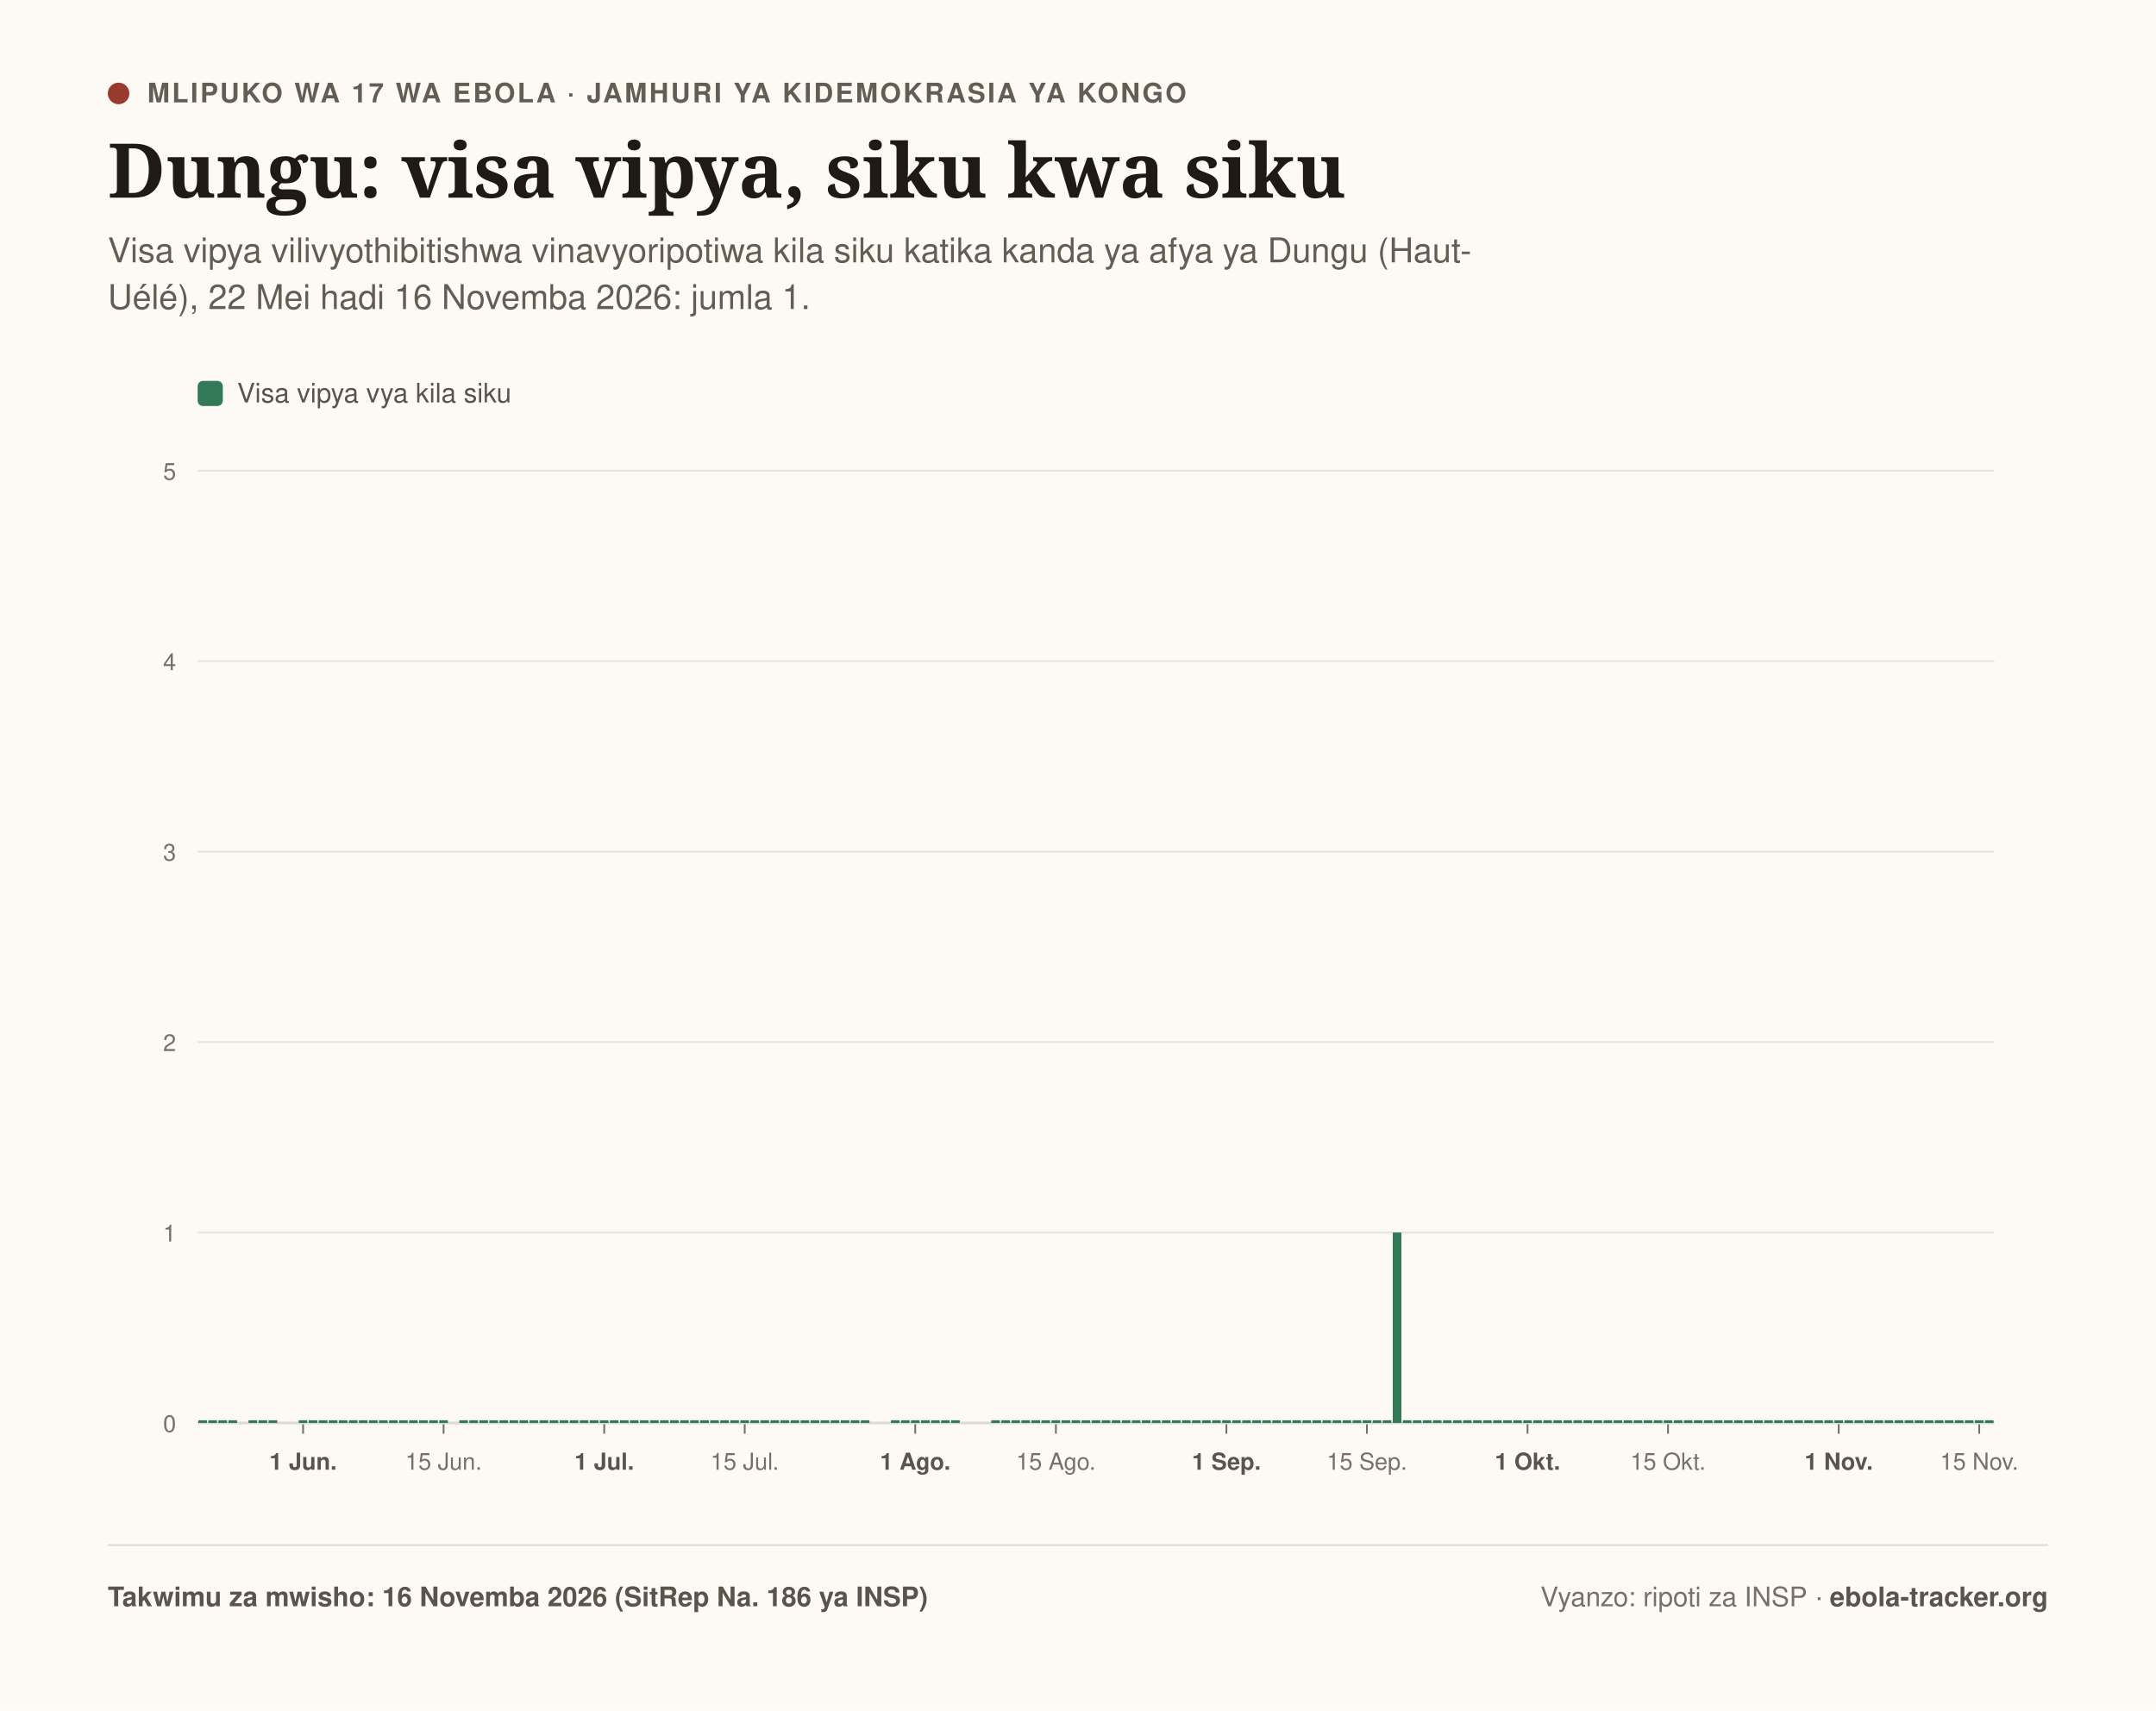
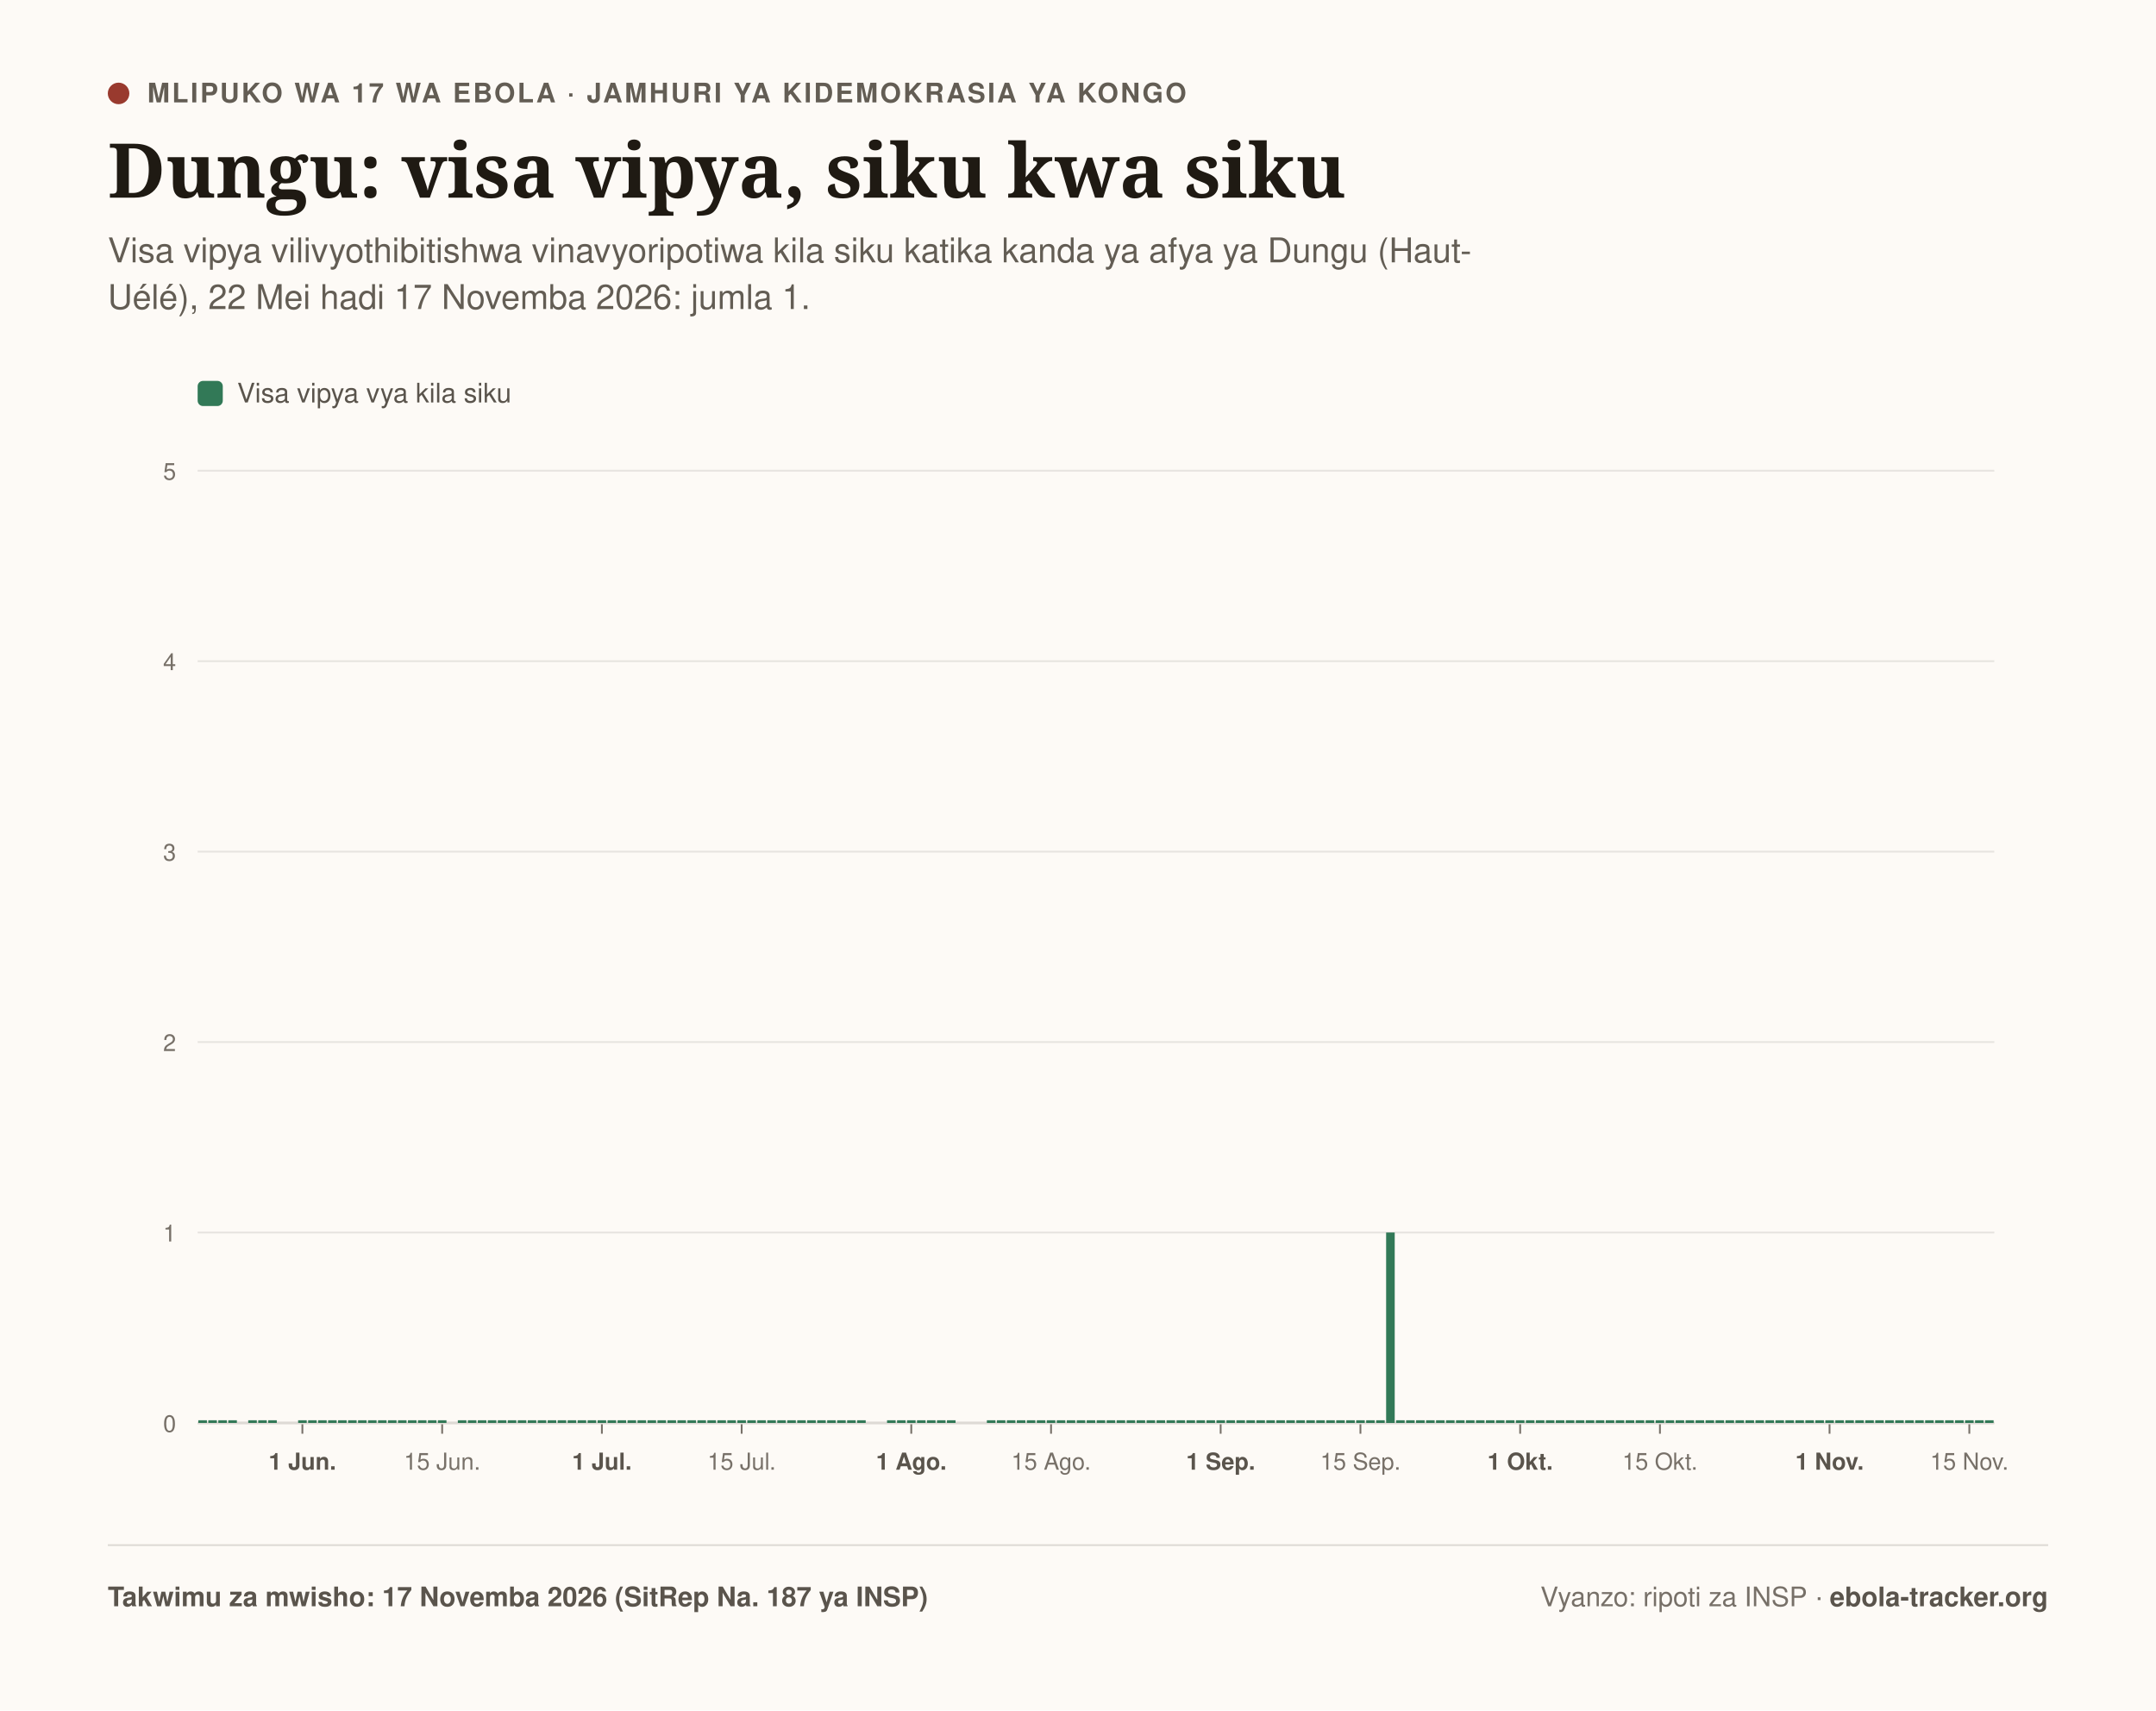
- <svg xmlns="http://www.w3.org/2000/svg" viewBox="0 0 1200 952" role="img" aria-label="Dungu: visa vipya, siku kwa siku. Visa vipya vilivyothibitishwa vinavyoripotiwa kila siku katika kanda ya afya ya Dungu (Haut-Uélé), 22 Mei hadi 16 Novemba 2026: jumla 1.">
+ <svg xmlns="http://www.w3.org/2000/svg" viewBox="0 0 1200 952" role="img" aria-label="Dungu: visa vipya, siku kwa siku. Visa vipya vilivyothibitishwa vinavyoripotiwa kila siku katika kanda ya afya ya Dungu (Haut-Uélé), 22 Mei hadi 17 Novemba 2026: jumla 1.">
  <rect width="1200" height="952" fill="#FDFAF6" />
  <circle cx="66" cy="52" r="6" fill="#993A2E" />
  <text x="82.0" y="57.0" font-family="'Public Sans',Helvetica,Arial,sans-serif" font-size="15" font-weight="700" fill="#635D54" text-anchor="start" letter-spacing=".08em">MLIPUKO WA 17 WA EBOLA · JAMHURI YA KIDEMOKRASIA YA KONGO</text>
  <text x="60.0" y="110.0" font-family="'Source Serif 4',Georgia,serif" font-size="42" font-weight="600" fill="#1F1A13" text-anchor="start">Dungu: visa vipya, siku kwa siku</text>
  <text x="60.0" y="146.0" font-family="'Public Sans',Helvetica,Arial,sans-serif" font-size="19" font-weight="400" fill="#635D54" text-anchor="start">Visa vipya vilivyothibitishwa vinavyoripotiwa kila siku katika kanda ya afya ya Dungu (Haut-</text>
-   <text x="60.0" y="172.0" font-family="'Public Sans',Helvetica,Arial,sans-serif" font-size="19" font-weight="400" fill="#635D54" text-anchor="start">Uélé), 22 Mei hadi 16 Novemba 2026: jumla 1.</text>
+   <text x="60.0" y="172.0" font-family="'Public Sans',Helvetica,Arial,sans-serif" font-size="19" font-weight="400" fill="#635D54" text-anchor="start">Uélé), 22 Mei hadi 17 Novemba 2026: jumla 1.</text>
  <rect x="110" y="212" width="14" height="14" rx="3" fill="#327957" />
  <text x="132.0" y="224.0" font-family="'Public Sans',Helvetica,Arial,sans-serif" font-size="15" font-weight="400" fill="#5A544C" text-anchor="start">Visa vipya vya kila siku</text>
  <line x1="110" x2="1110" y1="792.0" y2="792.0" stroke="#E7E4E0" />
  <text x="98.0" y="797.0" font-family="'Public Sans',Helvetica,Arial,sans-serif" font-size="13" font-weight="400" fill="#777068" text-anchor="end">0</text>
  <line x1="110" x2="1110" y1="686.0" y2="686.0" stroke="#E7E4E0" />
  <text x="98.0" y="691.0" font-family="'Public Sans',Helvetica,Arial,sans-serif" font-size="13" font-weight="400" fill="#777068" text-anchor="end">1</text>
  <line x1="110" x2="1110" y1="580.0" y2="580.0" stroke="#E7E4E0" />
  <text x="98.0" y="585.0" font-family="'Public Sans',Helvetica,Arial,sans-serif" font-size="13" font-weight="400" fill="#777068" text-anchor="end">2</text>
  <line x1="110" x2="1110" y1="474.0" y2="474.0" stroke="#E7E4E0" />
  <text x="98.0" y="479.0" font-family="'Public Sans',Helvetica,Arial,sans-serif" font-size="13" font-weight="400" fill="#777068" text-anchor="end">3</text>
  <line x1="110" x2="1110" y1="368.0" y2="368.0" stroke="#E7E4E0" />
  <text x="98.0" y="373.0" font-family="'Public Sans',Helvetica,Arial,sans-serif" font-size="13" font-weight="400" fill="#777068" text-anchor="end">4</text>
  <line x1="110" x2="1110" y1="262.0" y2="262.0" stroke="#E7E4E0" />
  <text x="98.0" y="267.0" font-family="'Public Sans',Helvetica,Arial,sans-serif" font-size="13" font-weight="400" fill="#777068" text-anchor="end">5</text>
-   <line x1="168.7" x2="168.7" y1="792" y2="798" stroke="#777068" />
-   <text x="168.7" y="818.0" font-family="'Public Sans',Helvetica,Arial,sans-serif" font-size="13" font-weight="600" fill="#5A544C" text-anchor="middle">1 Jun.</text>
-   <line x1="246.9" x2="246.9" y1="792" y2="798" stroke="#777068" />
-   <text x="246.9" y="818.0" font-family="'Public Sans',Helvetica,Arial,sans-serif" font-size="13" font-weight="400" fill="#777068" text-anchor="middle">15 Jun.</text>
-   <line x1="336.3" x2="336.3" y1="792" y2="798" stroke="#777068" />
-   <text x="336.3" y="818.0" font-family="'Public Sans',Helvetica,Arial,sans-serif" font-size="13" font-weight="600" fill="#5A544C" text-anchor="middle">1 Jul.</text>
-   <line x1="414.5" x2="414.5" y1="792" y2="798" stroke="#777068" />
-   <text x="414.5" y="818.0" font-family="'Public Sans',Helvetica,Arial,sans-serif" font-size="13" font-weight="400" fill="#777068" text-anchor="middle">15 Jul.</text>
-   <line x1="509.4" x2="509.4" y1="792" y2="798" stroke="#777068" />
-   <text x="509.4" y="818.0" font-family="'Public Sans',Helvetica,Arial,sans-serif" font-size="13" font-weight="600" fill="#5A544C" text-anchor="middle">1 Ago.</text>
-   <line x1="587.7" x2="587.7" y1="792" y2="798" stroke="#777068" />
-   <text x="587.7" y="818.0" font-family="'Public Sans',Helvetica,Arial,sans-serif" font-size="13" font-weight="400" fill="#777068" text-anchor="middle">15 Ago.</text>
-   <line x1="682.6" x2="682.6" y1="792" y2="798" stroke="#777068" />
-   <text x="682.6" y="818.0" font-family="'Public Sans',Helvetica,Arial,sans-serif" font-size="13" font-weight="600" fill="#5A544C" text-anchor="middle">1 Sep.</text>
-   <line x1="760.8" x2="760.8" y1="792" y2="798" stroke="#777068" />
-   <text x="760.8" y="818.0" font-family="'Public Sans',Helvetica,Arial,sans-serif" font-size="13" font-weight="400" fill="#777068" text-anchor="middle">15 Sep.</text>
-   <line x1="850.2" x2="850.2" y1="792" y2="798" stroke="#777068" />
-   <text x="850.2" y="818.0" font-family="'Public Sans',Helvetica,Arial,sans-serif" font-size="13" font-weight="600" fill="#5A544C" text-anchor="middle">1 Okt.</text>
-   <line x1="928.4" x2="928.4" y1="792" y2="798" stroke="#777068" />
-   <text x="928.4" y="818.0" font-family="'Public Sans',Helvetica,Arial,sans-serif" font-size="13" font-weight="400" fill="#777068" text-anchor="middle">15 Okt.</text>
-   <line x1="1023.4" x2="1023.4" y1="792" y2="798" stroke="#777068" />
-   <text x="1023.4" y="818.0" font-family="'Public Sans',Helvetica,Arial,sans-serif" font-size="13" font-weight="600" fill="#5A544C" text-anchor="middle">1 Nov.</text>
-   <line x1="1101.6" x2="1101.6" y1="792" y2="798" stroke="#777068" />
-   <text x="1101.6" y="818.0" font-family="'Public Sans',Helvetica,Arial,sans-serif" font-size="13" font-weight="400" fill="#777068" text-anchor="middle">15 Nov.</text>
+   <line x1="168.3" x2="168.3" y1="792" y2="798" stroke="#777068" />
+   <text x="168.3" y="818.0" font-family="'Public Sans',Helvetica,Arial,sans-serif" font-size="13" font-weight="600" fill="#5A544C" text-anchor="middle">1 Jun.</text>
+   <line x1="246.1" x2="246.1" y1="792" y2="798" stroke="#777068" />
+   <text x="246.1" y="818.0" font-family="'Public Sans',Helvetica,Arial,sans-serif" font-size="13" font-weight="400" fill="#777068" text-anchor="middle">15 Jun.</text>
+   <line x1="335.0" x2="335.0" y1="792" y2="798" stroke="#777068" />
+   <text x="335.0" y="818.0" font-family="'Public Sans',Helvetica,Arial,sans-serif" font-size="13" font-weight="600" fill="#5A544C" text-anchor="middle">1 Jul.</text>
+   <line x1="412.8" x2="412.8" y1="792" y2="798" stroke="#777068" />
+   <text x="412.8" y="818.0" font-family="'Public Sans',Helvetica,Arial,sans-serif" font-size="13" font-weight="400" fill="#777068" text-anchor="middle">15 Jul.</text>
+   <line x1="507.2" x2="507.2" y1="792" y2="798" stroke="#777068" />
+   <text x="507.2" y="818.0" font-family="'Public Sans',Helvetica,Arial,sans-serif" font-size="13" font-weight="600" fill="#5A544C" text-anchor="middle">1 Ago.</text>
+   <line x1="585.0" x2="585.0" y1="792" y2="798" stroke="#777068" />
+   <text x="585.0" y="818.0" font-family="'Public Sans',Helvetica,Arial,sans-serif" font-size="13" font-weight="400" fill="#777068" text-anchor="middle">15 Ago.</text>
+   <line x1="679.4" x2="679.4" y1="792" y2="798" stroke="#777068" />
+   <text x="679.4" y="818.0" font-family="'Public Sans',Helvetica,Arial,sans-serif" font-size="13" font-weight="600" fill="#5A544C" text-anchor="middle">1 Sep.</text>
+   <line x1="757.2" x2="757.2" y1="792" y2="798" stroke="#777068" />
+   <text x="757.2" y="818.0" font-family="'Public Sans',Helvetica,Arial,sans-serif" font-size="13" font-weight="400" fill="#777068" text-anchor="middle">15 Sep.</text>
+   <line x1="846.1" x2="846.1" y1="792" y2="798" stroke="#777068" />
+   <text x="846.1" y="818.0" font-family="'Public Sans',Helvetica,Arial,sans-serif" font-size="13" font-weight="600" fill="#5A544C" text-anchor="middle">1 Okt.</text>
+   <line x1="923.9" x2="923.9" y1="792" y2="798" stroke="#777068" />
+   <text x="923.9" y="818.0" font-family="'Public Sans',Helvetica,Arial,sans-serif" font-size="13" font-weight="400" fill="#777068" text-anchor="middle">15 Okt.</text>
+   <line x1="1018.3" x2="1018.3" y1="792" y2="798" stroke="#777068" />
+   <text x="1018.3" y="818.0" font-family="'Public Sans',Helvetica,Arial,sans-serif" font-size="13" font-weight="600" fill="#5A544C" text-anchor="middle">1 Nov.</text>
+   <line x1="1096.1" x2="1096.1" y1="792" y2="798" stroke="#777068" />
+   <text x="1096.1" y="818.0" font-family="'Public Sans',Helvetica,Arial,sans-serif" font-size="13" font-weight="400" fill="#777068" text-anchor="middle">15 Nov.</text>
  <line x1="110" x2="1110" y1="792" y2="792" stroke="#DEDAD5" stroke-width="1.5" />
-   <rect x="110.39" y="790.50" width="4.80" height="1.50" fill="#327957" />
-   <rect x="115.98" y="790.50" width="4.80" height="1.50" fill="#327957" />
-   <rect x="121.56" y="790.50" width="4.80" height="1.50" fill="#327957" />
-   <rect x="127.15" y="790.50" width="4.80" height="1.50" fill="#327957" />
-   <rect x="138.32" y="790.50" width="4.80" height="1.50" fill="#327957" />
-   <rect x="143.91" y="790.50" width="4.80" height="1.50" fill="#327957" />
-   <rect x="149.50" y="790.50" width="4.80" height="1.50" fill="#327957" />
-   <rect x="166.26" y="790.50" width="4.80" height="1.50" fill="#327957" />
-   <rect x="171.84" y="790.50" width="4.80" height="1.50" fill="#327957" />
-   <rect x="177.43" y="790.50" width="4.80" height="1.50" fill="#327957" />
-   <rect x="183.02" y="790.50" width="4.80" height="1.50" fill="#327957" />
-   <rect x="188.60" y="790.50" width="4.80" height="1.50" fill="#327957" />
-   <rect x="194.19" y="790.50" width="4.80" height="1.50" fill="#327957" />
-   <rect x="199.78" y="790.50" width="4.80" height="1.50" fill="#327957" />
-   <rect x="205.36" y="790.50" width="4.80" height="1.50" fill="#327957" />
-   <rect x="210.95" y="790.50" width="4.80" height="1.50" fill="#327957" />
-   <rect x="216.54" y="790.50" width="4.80" height="1.50" fill="#327957" />
-   <rect x="222.12" y="790.50" width="4.80" height="1.50" fill="#327957" />
-   <rect x="227.71" y="790.50" width="4.80" height="1.50" fill="#327957" />
-   <rect x="233.30" y="790.50" width="4.80" height="1.50" fill="#327957" />
-   <rect x="238.88" y="790.50" width="4.80" height="1.50" fill="#327957" />
-   <rect x="244.47" y="790.50" width="4.80" height="1.50" fill="#327957" />
-   <rect x="255.64" y="790.50" width="4.80" height="1.50" fill="#327957" />
-   <rect x="261.23" y="790.50" width="4.80" height="1.50" fill="#327957" />
-   <rect x="266.82" y="790.50" width="4.80" height="1.50" fill="#327957" />
-   <rect x="272.40" y="790.50" width="4.80" height="1.50" fill="#327957" />
-   <rect x="277.99" y="790.50" width="4.80" height="1.50" fill="#327957" />
-   <rect x="283.58" y="790.50" width="4.80" height="1.50" fill="#327957" />
-   <rect x="289.16" y="790.50" width="4.80" height="1.50" fill="#327957" />
-   <rect x="294.75" y="790.50" width="4.80" height="1.50" fill="#327957" />
-   <rect x="300.34" y="790.50" width="4.80" height="1.50" fill="#327957" />
-   <rect x="305.92" y="790.50" width="4.80" height="1.50" fill="#327957" />
-   <rect x="311.51" y="790.50" width="4.80" height="1.50" fill="#327957" />
-   <rect x="317.09" y="790.50" width="4.80" height="1.50" fill="#327957" />
-   <rect x="322.68" y="790.50" width="4.80" height="1.50" fill="#327957" />
-   <rect x="328.27" y="790.50" width="4.80" height="1.50" fill="#327957" />
-   <rect x="333.85" y="790.50" width="4.80" height="1.50" fill="#327957" />
-   <rect x="339.44" y="790.50" width="4.80" height="1.50" fill="#327957" />
-   <rect x="345.03" y="790.50" width="4.80" height="1.50" fill="#327957" />
-   <rect x="350.61" y="790.50" width="4.80" height="1.50" fill="#327957" />
-   <rect x="356.20" y="790.50" width="4.80" height="1.50" fill="#327957" />
-   <rect x="361.79" y="790.50" width="4.80" height="1.50" fill="#327957" />
-   <rect x="367.37" y="790.50" width="4.80" height="1.50" fill="#327957" />
-   <rect x="372.96" y="790.50" width="4.80" height="1.50" fill="#327957" />
-   <rect x="378.55" y="790.50" width="4.80" height="1.50" fill="#327957" />
-   <rect x="384.13" y="790.50" width="4.80" height="1.50" fill="#327957" />
-   <rect x="389.72" y="790.50" width="4.80" height="1.50" fill="#327957" />
-   <rect x="395.31" y="790.50" width="4.80" height="1.50" fill="#327957" />
-   <rect x="400.89" y="790.50" width="4.80" height="1.50" fill="#327957" />
-   <rect x="406.48" y="790.50" width="4.80" height="1.50" fill="#327957" />
-   <rect x="412.07" y="790.50" width="4.80" height="1.50" fill="#327957" />
-   <rect x="417.65" y="790.50" width="4.80" height="1.50" fill="#327957" />
-   <rect x="423.24" y="790.50" width="4.80" height="1.50" fill="#327957" />
-   <rect x="428.83" y="790.50" width="4.80" height="1.50" fill="#327957" />
-   <rect x="434.41" y="790.50" width="4.80" height="1.50" fill="#327957" />
-   <rect x="440.00" y="790.50" width="4.80" height="1.50" fill="#327957" />
-   <rect x="445.59" y="790.50" width="4.80" height="1.50" fill="#327957" />
-   <rect x="451.17" y="790.50" width="4.80" height="1.50" fill="#327957" />
-   <rect x="456.76" y="790.50" width="4.80" height="1.50" fill="#327957" />
-   <rect x="462.35" y="790.50" width="4.80" height="1.50" fill="#327957" />
-   <rect x="467.93" y="790.50" width="4.80" height="1.50" fill="#327957" />
-   <rect x="473.52" y="790.50" width="4.80" height="1.50" fill="#327957" />
-   <rect x="479.11" y="790.50" width="4.80" height="1.50" fill="#327957" />
-   <rect x="495.87" y="790.50" width="4.80" height="1.50" fill="#327957" />
-   <rect x="501.45" y="790.50" width="4.80" height="1.50" fill="#327957" />
-   <rect x="507.04" y="790.50" width="4.80" height="1.50" fill="#327957" />
-   <rect x="512.63" y="790.50" width="4.80" height="1.50" fill="#327957" />
-   <rect x="518.21" y="790.50" width="4.80" height="1.50" fill="#327957" />
-   <rect x="523.80" y="790.50" width="4.80" height="1.50" fill="#327957" />
-   <rect x="529.39" y="790.50" width="4.80" height="1.50" fill="#327957" />
-   <rect x="551.73" y="790.50" width="4.80" height="1.50" fill="#327957" />
-   <rect x="557.32" y="790.50" width="4.80" height="1.50" fill="#327957" />
-   <rect x="562.91" y="790.50" width="4.80" height="1.50" fill="#327957" />
-   <rect x="568.49" y="790.50" width="4.80" height="1.50" fill="#327957" />
-   <rect x="574.08" y="790.50" width="4.80" height="1.50" fill="#327957" />
-   <rect x="579.66" y="790.50" width="4.80" height="1.50" fill="#327957" />
-   <rect x="585.25" y="790.50" width="4.80" height="1.50" fill="#327957" />
-   <rect x="590.84" y="790.50" width="4.80" height="1.50" fill="#327957" />
-   <rect x="596.42" y="790.50" width="4.80" height="1.50" fill="#327957" />
-   <rect x="602.01" y="790.50" width="4.80" height="1.50" fill="#327957" />
-   <rect x="607.60" y="790.50" width="4.80" height="1.50" fill="#327957" />
-   <rect x="613.18" y="790.50" width="4.80" height="1.50" fill="#327957" />
-   <rect x="618.77" y="790.50" width="4.80" height="1.50" fill="#327957" />
-   <rect x="624.36" y="790.50" width="4.80" height="1.50" fill="#327957" />
-   <rect x="629.94" y="790.50" width="4.80" height="1.50" fill="#327957" />
-   <rect x="635.53" y="790.50" width="4.80" height="1.50" fill="#327957" />
-   <rect x="641.12" y="790.50" width="4.80" height="1.50" fill="#327957" />
-   <rect x="646.70" y="790.50" width="4.80" height="1.50" fill="#327957" />
-   <rect x="652.29" y="790.50" width="4.80" height="1.50" fill="#327957" />
-   <rect x="657.88" y="790.50" width="4.80" height="1.50" fill="#327957" />
-   <rect x="663.46" y="790.50" width="4.80" height="1.50" fill="#327957" />
-   <rect x="669.05" y="790.50" width="4.80" height="1.50" fill="#327957" />
-   <rect x="674.64" y="790.50" width="4.80" height="1.50" fill="#327957" />
-   <rect x="680.22" y="790.50" width="4.80" height="1.50" fill="#327957" />
-   <rect x="685.81" y="790.50" width="4.80" height="1.50" fill="#327957" />
-   <rect x="691.40" y="790.50" width="4.80" height="1.50" fill="#327957" />
-   <rect x="696.98" y="790.50" width="4.80" height="1.50" fill="#327957" />
-   <rect x="702.57" y="790.50" width="4.80" height="1.50" fill="#327957" />
-   <rect x="708.16" y="790.50" width="4.80" height="1.50" fill="#327957" />
-   <rect x="713.74" y="790.50" width="4.80" height="1.50" fill="#327957" />
-   <rect x="719.33" y="790.50" width="4.80" height="1.50" fill="#327957" />
-   <rect x="724.92" y="790.50" width="4.80" height="1.50" fill="#327957" />
-   <rect x="730.50" y="790.50" width="4.80" height="1.50" fill="#327957" />
-   <rect x="736.09" y="790.50" width="4.80" height="1.50" fill="#327957" />
-   <rect x="741.68" y="790.50" width="4.80" height="1.50" fill="#327957" />
-   <rect x="747.26" y="790.50" width="4.80" height="1.50" fill="#327957" />
-   <rect x="752.85" y="790.50" width="4.80" height="1.50" fill="#327957" />
-   <rect x="758.44" y="790.50" width="4.80" height="1.50" fill="#327957" />
-   <rect x="764.02" y="790.50" width="4.80" height="1.50" fill="#327957" />
-   <rect x="769.61" y="790.50" width="4.80" height="1.50" fill="#327957" />
-   <rect x="775.20" y="686.00" width="4.80" height="106.00" fill="#327957" />
-   <rect x="780.78" y="790.50" width="4.80" height="1.50" fill="#327957" />
-   <rect x="786.37" y="790.50" width="4.80" height="1.50" fill="#327957" />
-   <rect x="791.96" y="790.50" width="4.80" height="1.50" fill="#327957" />
-   <rect x="797.54" y="790.50" width="4.80" height="1.50" fill="#327957" />
-   <rect x="803.13" y="790.50" width="4.80" height="1.50" fill="#327957" />
-   <rect x="808.72" y="790.50" width="4.80" height="1.50" fill="#327957" />
-   <rect x="814.30" y="790.50" width="4.80" height="1.50" fill="#327957" />
-   <rect x="819.89" y="790.50" width="4.80" height="1.50" fill="#327957" />
-   <rect x="825.47" y="790.50" width="4.80" height="1.50" fill="#327957" />
-   <rect x="831.06" y="790.50" width="4.80" height="1.50" fill="#327957" />
-   <rect x="836.65" y="790.50" width="4.80" height="1.50" fill="#327957" />
-   <rect x="842.23" y="790.50" width="4.80" height="1.50" fill="#327957" />
-   <rect x="847.82" y="790.50" width="4.80" height="1.50" fill="#327957" />
-   <rect x="853.41" y="790.50" width="4.80" height="1.50" fill="#327957" />
-   <rect x="858.99" y="790.50" width="4.80" height="1.50" fill="#327957" />
-   <rect x="864.58" y="790.50" width="4.80" height="1.50" fill="#327957" />
-   <rect x="870.17" y="790.50" width="4.80" height="1.50" fill="#327957" />
-   <rect x="875.75" y="790.50" width="4.80" height="1.50" fill="#327957" />
-   <rect x="881.34" y="790.50" width="4.80" height="1.50" fill="#327957" />
-   <rect x="886.93" y="790.50" width="4.80" height="1.50" fill="#327957" />
-   <rect x="892.51" y="790.50" width="4.80" height="1.50" fill="#327957" />
-   <rect x="898.10" y="790.50" width="4.80" height="1.50" fill="#327957" />
-   <rect x="903.69" y="790.50" width="4.80" height="1.50" fill="#327957" />
-   <rect x="909.27" y="790.50" width="4.80" height="1.50" fill="#327957" />
-   <rect x="914.86" y="790.50" width="4.80" height="1.50" fill="#327957" />
-   <rect x="920.45" y="790.50" width="4.80" height="1.50" fill="#327957" />
-   <rect x="926.03" y="790.50" width="4.80" height="1.50" fill="#327957" />
-   <rect x="931.62" y="790.50" width="4.80" height="1.50" fill="#327957" />
-   <rect x="937.21" y="790.50" width="4.80" height="1.50" fill="#327957" />
-   <rect x="942.79" y="790.50" width="4.80" height="1.50" fill="#327957" />
-   <rect x="948.38" y="790.50" width="4.80" height="1.50" fill="#327957" />
-   <rect x="953.97" y="790.50" width="4.80" height="1.50" fill="#327957" />
-   <rect x="959.55" y="790.50" width="4.80" height="1.50" fill="#327957" />
-   <rect x="965.14" y="790.50" width="4.80" height="1.50" fill="#327957" />
-   <rect x="970.73" y="790.50" width="4.80" height="1.50" fill="#327957" />
-   <rect x="976.31" y="790.50" width="4.80" height="1.50" fill="#327957" />
-   <rect x="981.90" y="790.50" width="4.80" height="1.50" fill="#327957" />
-   <rect x="987.49" y="790.50" width="4.80" height="1.50" fill="#327957" />
-   <rect x="993.07" y="790.50" width="4.80" height="1.50" fill="#327957" />
-   <rect x="998.66" y="790.50" width="4.80" height="1.50" fill="#327957" />
-   <rect x="1004.25" y="790.50" width="4.80" height="1.50" fill="#327957" />
-   <rect x="1009.83" y="790.50" width="4.80" height="1.50" fill="#327957" />
-   <rect x="1015.42" y="790.50" width="4.80" height="1.50" fill="#327957" />
-   <rect x="1021.01" y="790.50" width="4.80" height="1.50" fill="#327957" />
-   <rect x="1026.59" y="790.50" width="4.80" height="1.50" fill="#327957" />
-   <rect x="1032.18" y="790.50" width="4.80" height="1.50" fill="#327957" />
-   <rect x="1037.77" y="790.50" width="4.80" height="1.50" fill="#327957" />
-   <rect x="1043.35" y="790.50" width="4.80" height="1.50" fill="#327957" />
-   <rect x="1048.94" y="790.50" width="4.80" height="1.50" fill="#327957" />
-   <rect x="1054.53" y="790.50" width="4.80" height="1.50" fill="#327957" />
-   <rect x="1060.11" y="790.50" width="4.80" height="1.50" fill="#327957" />
-   <rect x="1065.70" y="790.50" width="4.80" height="1.50" fill="#327957" />
-   <rect x="1071.28" y="790.50" width="4.80" height="1.50" fill="#327957" />
-   <rect x="1076.87" y="790.50" width="4.80" height="1.50" fill="#327957" />
-   <rect x="1082.46" y="790.50" width="4.80" height="1.50" fill="#327957" />
-   <rect x="1088.04" y="790.50" width="4.80" height="1.50" fill="#327957" />
-   <rect x="1093.63" y="790.50" width="4.80" height="1.50" fill="#327957" />
-   <rect x="1099.22" y="790.50" width="4.80" height="1.50" fill="#327957" />
-   <rect x="1104.80" y="790.50" width="4.80" height="1.50" fill="#327957" />
+   <rect x="110.39" y="790.50" width="4.78" height="1.50" fill="#327957" />
+   <rect x="115.94" y="790.50" width="4.78" height="1.50" fill="#327957" />
+   <rect x="121.50" y="790.50" width="4.78" height="1.50" fill="#327957" />
+   <rect x="127.06" y="790.50" width="4.78" height="1.50" fill="#327957" />
+   <rect x="138.17" y="790.50" width="4.78" height="1.50" fill="#327957" />
+   <rect x="143.72" y="790.50" width="4.78" height="1.50" fill="#327957" />
+   <rect x="149.28" y="790.50" width="4.78" height="1.50" fill="#327957" />
+   <rect x="165.94" y="790.50" width="4.78" height="1.50" fill="#327957" />
+   <rect x="171.50" y="790.50" width="4.78" height="1.50" fill="#327957" />
+   <rect x="177.06" y="790.50" width="4.78" height="1.50" fill="#327957" />
+   <rect x="182.61" y="790.50" width="4.78" height="1.50" fill="#327957" />
+   <rect x="188.17" y="790.50" width="4.78" height="1.50" fill="#327957" />
+   <rect x="193.72" y="790.50" width="4.78" height="1.50" fill="#327957" />
+   <rect x="199.28" y="790.50" width="4.78" height="1.50" fill="#327957" />
+   <rect x="204.83" y="790.50" width="4.78" height="1.50" fill="#327957" />
+   <rect x="210.39" y="790.50" width="4.78" height="1.50" fill="#327957" />
+   <rect x="215.94" y="790.50" width="4.78" height="1.50" fill="#327957" />
+   <rect x="221.50" y="790.50" width="4.78" height="1.50" fill="#327957" />
+   <rect x="227.06" y="790.50" width="4.78" height="1.50" fill="#327957" />
+   <rect x="232.61" y="790.50" width="4.78" height="1.50" fill="#327957" />
+   <rect x="238.17" y="790.50" width="4.78" height="1.50" fill="#327957" />
+   <rect x="243.72" y="790.50" width="4.78" height="1.50" fill="#327957" />
+   <rect x="254.83" y="790.50" width="4.78" height="1.50" fill="#327957" />
+   <rect x="260.39" y="790.50" width="4.78" height="1.50" fill="#327957" />
+   <rect x="265.94" y="790.50" width="4.78" height="1.50" fill="#327957" />
+   <rect x="271.50" y="790.50" width="4.78" height="1.50" fill="#327957" />
+   <rect x="277.06" y="790.50" width="4.78" height="1.50" fill="#327957" />
+   <rect x="282.61" y="790.50" width="4.78" height="1.50" fill="#327957" />
+   <rect x="288.17" y="790.50" width="4.78" height="1.50" fill="#327957" />
+   <rect x="293.72" y="790.50" width="4.78" height="1.50" fill="#327957" />
+   <rect x="299.28" y="790.50" width="4.78" height="1.50" fill="#327957" />
+   <rect x="304.83" y="790.50" width="4.78" height="1.50" fill="#327957" />
+   <rect x="310.39" y="790.50" width="4.78" height="1.50" fill="#327957" />
+   <rect x="315.94" y="790.50" width="4.78" height="1.50" fill="#327957" />
+   <rect x="321.50" y="790.50" width="4.78" height="1.50" fill="#327957" />
+   <rect x="327.06" y="790.50" width="4.78" height="1.50" fill="#327957" />
+   <rect x="332.61" y="790.50" width="4.78" height="1.50" fill="#327957" />
+   <rect x="338.17" y="790.50" width="4.78" height="1.50" fill="#327957" />
+   <rect x="343.72" y="790.50" width="4.78" height="1.50" fill="#327957" />
+   <rect x="349.28" y="790.50" width="4.78" height="1.50" fill="#327957" />
+   <rect x="354.83" y="790.50" width="4.78" height="1.50" fill="#327957" />
+   <rect x="360.39" y="790.50" width="4.78" height="1.50" fill="#327957" />
+   <rect x="365.94" y="790.50" width="4.78" height="1.50" fill="#327957" />
+   <rect x="371.50" y="790.50" width="4.78" height="1.50" fill="#327957" />
+   <rect x="377.06" y="790.50" width="4.78" height="1.50" fill="#327957" />
+   <rect x="382.61" y="790.50" width="4.78" height="1.50" fill="#327957" />
+   <rect x="388.17" y="790.50" width="4.78" height="1.50" fill="#327957" />
+   <rect x="393.72" y="790.50" width="4.78" height="1.50" fill="#327957" />
+   <rect x="399.28" y="790.50" width="4.78" height="1.50" fill="#327957" />
+   <rect x="404.83" y="790.50" width="4.78" height="1.50" fill="#327957" />
+   <rect x="410.39" y="790.50" width="4.78" height="1.50" fill="#327957" />
+   <rect x="415.94" y="790.50" width="4.78" height="1.50" fill="#327957" />
+   <rect x="421.50" y="790.50" width="4.78" height="1.50" fill="#327957" />
+   <rect x="427.06" y="790.50" width="4.78" height="1.50" fill="#327957" />
+   <rect x="432.61" y="790.50" width="4.78" height="1.50" fill="#327957" />
+   <rect x="438.17" y="790.50" width="4.78" height="1.50" fill="#327957" />
+   <rect x="443.72" y="790.50" width="4.78" height="1.50" fill="#327957" />
+   <rect x="449.28" y="790.50" width="4.78" height="1.50" fill="#327957" />
+   <rect x="454.83" y="790.50" width="4.78" height="1.50" fill="#327957" />
+   <rect x="460.39" y="790.50" width="4.78" height="1.50" fill="#327957" />
+   <rect x="465.94" y="790.50" width="4.78" height="1.50" fill="#327957" />
+   <rect x="471.50" y="790.50" width="4.78" height="1.50" fill="#327957" />
+   <rect x="477.06" y="790.50" width="4.78" height="1.50" fill="#327957" />
+   <rect x="493.72" y="790.50" width="4.78" height="1.50" fill="#327957" />
+   <rect x="499.28" y="790.50" width="4.78" height="1.50" fill="#327957" />
+   <rect x="504.83" y="790.50" width="4.78" height="1.50" fill="#327957" />
+   <rect x="510.39" y="790.50" width="4.78" height="1.50" fill="#327957" />
+   <rect x="515.94" y="790.50" width="4.78" height="1.50" fill="#327957" />
+   <rect x="521.50" y="790.50" width="4.78" height="1.50" fill="#327957" />
+   <rect x="527.06" y="790.50" width="4.78" height="1.50" fill="#327957" />
+   <rect x="549.28" y="790.50" width="4.78" height="1.50" fill="#327957" />
+   <rect x="554.83" y="790.50" width="4.78" height="1.50" fill="#327957" />
+   <rect x="560.39" y="790.50" width="4.78" height="1.50" fill="#327957" />
+   <rect x="565.94" y="790.50" width="4.78" height="1.50" fill="#327957" />
+   <rect x="571.50" y="790.50" width="4.78" height="1.50" fill="#327957" />
+   <rect x="577.06" y="790.50" width="4.78" height="1.50" fill="#327957" />
+   <rect x="582.61" y="790.50" width="4.78" height="1.50" fill="#327957" />
+   <rect x="588.17" y="790.50" width="4.78" height="1.50" fill="#327957" />
+   <rect x="593.72" y="790.50" width="4.78" height="1.50" fill="#327957" />
+   <rect x="599.28" y="790.50" width="4.78" height="1.50" fill="#327957" />
+   <rect x="604.83" y="790.50" width="4.78" height="1.50" fill="#327957" />
+   <rect x="610.39" y="790.50" width="4.78" height="1.50" fill="#327957" />
+   <rect x="615.94" y="790.50" width="4.78" height="1.50" fill="#327957" />
+   <rect x="621.50" y="790.50" width="4.78" height="1.50" fill="#327957" />
+   <rect x="627.06" y="790.50" width="4.78" height="1.50" fill="#327957" />
+   <rect x="632.61" y="790.50" width="4.78" height="1.50" fill="#327957" />
+   <rect x="638.17" y="790.50" width="4.78" height="1.50" fill="#327957" />
+   <rect x="643.72" y="790.50" width="4.78" height="1.50" fill="#327957" />
+   <rect x="649.28" y="790.50" width="4.78" height="1.50" fill="#327957" />
+   <rect x="654.83" y="790.50" width="4.78" height="1.50" fill="#327957" />
+   <rect x="660.39" y="790.50" width="4.78" height="1.50" fill="#327957" />
+   <rect x="665.94" y="790.50" width="4.78" height="1.50" fill="#327957" />
+   <rect x="671.50" y="790.50" width="4.78" height="1.50" fill="#327957" />
+   <rect x="677.06" y="790.50" width="4.78" height="1.50" fill="#327957" />
+   <rect x="682.61" y="790.50" width="4.78" height="1.50" fill="#327957" />
+   <rect x="688.17" y="790.50" width="4.78" height="1.50" fill="#327957" />
+   <rect x="693.72" y="790.50" width="4.78" height="1.50" fill="#327957" />
+   <rect x="699.28" y="790.50" width="4.78" height="1.50" fill="#327957" />
+   <rect x="704.83" y="790.50" width="4.78" height="1.50" fill="#327957" />
+   <rect x="710.39" y="790.50" width="4.78" height="1.50" fill="#327957" />
+   <rect x="715.94" y="790.50" width="4.78" height="1.50" fill="#327957" />
+   <rect x="721.50" y="790.50" width="4.78" height="1.50" fill="#327957" />
+   <rect x="727.06" y="790.50" width="4.78" height="1.50" fill="#327957" />
+   <rect x="732.61" y="790.50" width="4.78" height="1.50" fill="#327957" />
+   <rect x="738.17" y="790.50" width="4.78" height="1.50" fill="#327957" />
+   <rect x="743.72" y="790.50" width="4.78" height="1.50" fill="#327957" />
+   <rect x="749.28" y="790.50" width="4.78" height="1.50" fill="#327957" />
+   <rect x="754.83" y="790.50" width="4.78" height="1.50" fill="#327957" />
+   <rect x="760.39" y="790.50" width="4.78" height="1.50" fill="#327957" />
+   <rect x="765.94" y="790.50" width="4.78" height="1.50" fill="#327957" />
+   <rect x="771.50" y="686.00" width="4.78" height="106.00" fill="#327957" />
+   <rect x="777.06" y="790.50" width="4.78" height="1.50" fill="#327957" />
+   <rect x="782.61" y="790.50" width="4.78" height="1.50" fill="#327957" />
+   <rect x="788.17" y="790.50" width="4.78" height="1.50" fill="#327957" />
+   <rect x="793.72" y="790.50" width="4.78" height="1.50" fill="#327957" />
+   <rect x="799.28" y="790.50" width="4.78" height="1.50" fill="#327957" />
+   <rect x="804.83" y="790.50" width="4.78" height="1.50" fill="#327957" />
+   <rect x="810.39" y="790.50" width="4.78" height="1.50" fill="#327957" />
+   <rect x="815.94" y="790.50" width="4.78" height="1.50" fill="#327957" />
+   <rect x="821.50" y="790.50" width="4.78" height="1.50" fill="#327957" />
+   <rect x="827.06" y="790.50" width="4.78" height="1.50" fill="#327957" />
+   <rect x="832.61" y="790.50" width="4.78" height="1.50" fill="#327957" />
+   <rect x="838.17" y="790.50" width="4.78" height="1.50" fill="#327957" />
+   <rect x="843.72" y="790.50" width="4.78" height="1.50" fill="#327957" />
+   <rect x="849.28" y="790.50" width="4.78" height="1.50" fill="#327957" />
+   <rect x="854.83" y="790.50" width="4.78" height="1.50" fill="#327957" />
+   <rect x="860.39" y="790.50" width="4.78" height="1.50" fill="#327957" />
+   <rect x="865.94" y="790.50" width="4.78" height="1.50" fill="#327957" />
+   <rect x="871.50" y="790.50" width="4.78" height="1.50" fill="#327957" />
+   <rect x="877.06" y="790.50" width="4.78" height="1.50" fill="#327957" />
+   <rect x="882.61" y="790.50" width="4.78" height="1.50" fill="#327957" />
+   <rect x="888.17" y="790.50" width="4.78" height="1.50" fill="#327957" />
+   <rect x="893.72" y="790.50" width="4.78" height="1.50" fill="#327957" />
+   <rect x="899.28" y="790.50" width="4.78" height="1.50" fill="#327957" />
+   <rect x="904.83" y="790.50" width="4.78" height="1.50" fill="#327957" />
+   <rect x="910.39" y="790.50" width="4.78" height="1.50" fill="#327957" />
+   <rect x="915.94" y="790.50" width="4.78" height="1.50" fill="#327957" />
+   <rect x="921.50" y="790.50" width="4.78" height="1.50" fill="#327957" />
+   <rect x="927.06" y="790.50" width="4.78" height="1.50" fill="#327957" />
+   <rect x="932.61" y="790.50" width="4.78" height="1.50" fill="#327957" />
+   <rect x="938.17" y="790.50" width="4.78" height="1.50" fill="#327957" />
+   <rect x="943.72" y="790.50" width="4.78" height="1.50" fill="#327957" />
+   <rect x="949.28" y="790.50" width="4.78" height="1.50" fill="#327957" />
+   <rect x="954.83" y="790.50" width="4.78" height="1.50" fill="#327957" />
+   <rect x="960.39" y="790.50" width="4.78" height="1.50" fill="#327957" />
+   <rect x="965.94" y="790.50" width="4.78" height="1.50" fill="#327957" />
+   <rect x="971.50" y="790.50" width="4.78" height="1.50" fill="#327957" />
+   <rect x="977.06" y="790.50" width="4.78" height="1.50" fill="#327957" />
+   <rect x="982.61" y="790.50" width="4.78" height="1.50" fill="#327957" />
+   <rect x="988.17" y="790.50" width="4.78" height="1.50" fill="#327957" />
+   <rect x="993.72" y="790.50" width="4.78" height="1.50" fill="#327957" />
+   <rect x="999.28" y="790.50" width="4.78" height="1.50" fill="#327957" />
+   <rect x="1004.83" y="790.50" width="4.78" height="1.50" fill="#327957" />
+   <rect x="1010.39" y="790.50" width="4.78" height="1.50" fill="#327957" />
+   <rect x="1015.94" y="790.50" width="4.78" height="1.50" fill="#327957" />
+   <rect x="1021.50" y="790.50" width="4.78" height="1.50" fill="#327957" />
+   <rect x="1027.06" y="790.50" width="4.78" height="1.50" fill="#327957" />
+   <rect x="1032.61" y="790.50" width="4.78" height="1.50" fill="#327957" />
+   <rect x="1038.17" y="790.50" width="4.78" height="1.50" fill="#327957" />
+   <rect x="1043.72" y="790.50" width="4.78" height="1.50" fill="#327957" />
+   <rect x="1049.28" y="790.50" width="4.78" height="1.50" fill="#327957" />
+   <rect x="1054.83" y="790.50" width="4.78" height="1.50" fill="#327957" />
+   <rect x="1060.39" y="790.50" width="4.78" height="1.50" fill="#327957" />
+   <rect x="1065.94" y="790.50" width="4.78" height="1.50" fill="#327957" />
+   <rect x="1071.50" y="790.50" width="4.78" height="1.50" fill="#327957" />
+   <rect x="1077.06" y="790.50" width="4.78" height="1.50" fill="#327957" />
+   <rect x="1082.61" y="790.50" width="4.78" height="1.50" fill="#327957" />
+   <rect x="1088.17" y="790.50" width="4.78" height="1.50" fill="#327957" />
+   <rect x="1093.72" y="790.50" width="4.78" height="1.50" fill="#327957" />
+   <rect x="1099.28" y="790.50" width="4.78" height="1.50" fill="#327957" />
+   <rect x="1104.83" y="790.50" width="4.78" height="1.50" fill="#327957" />
  <line x1="60" x2="1140" y1="860" y2="860" stroke="#DEDAD5" />
-   <text x="60.0" y="894.0" font-family="'Public Sans',Helvetica,Arial,sans-serif" font-size="15" font-weight="600" fill="#5A544C" text-anchor="start">Takwimu za mwisho: 16 Novemba 2026 (SitRep Na. 186 ya INSP)</text>
+   <text x="60.0" y="894.0" font-family="'Public Sans',Helvetica,Arial,sans-serif" font-size="15" font-weight="600" fill="#5A544C" text-anchor="start">Takwimu za mwisho: 17 Novemba 2026 (SitRep Na. 187 ya INSP)</text>
  <text x="1140" y="894" text-anchor="end" font-family="'Public Sans',Helvetica,Arial,sans-serif" font-size="15" fill="#777068">Vyanzo: ripoti za INSP · <tspan font-weight="700" fill="#5A544C">ebola-tracker.org</tspan>
  </text>
</svg>
